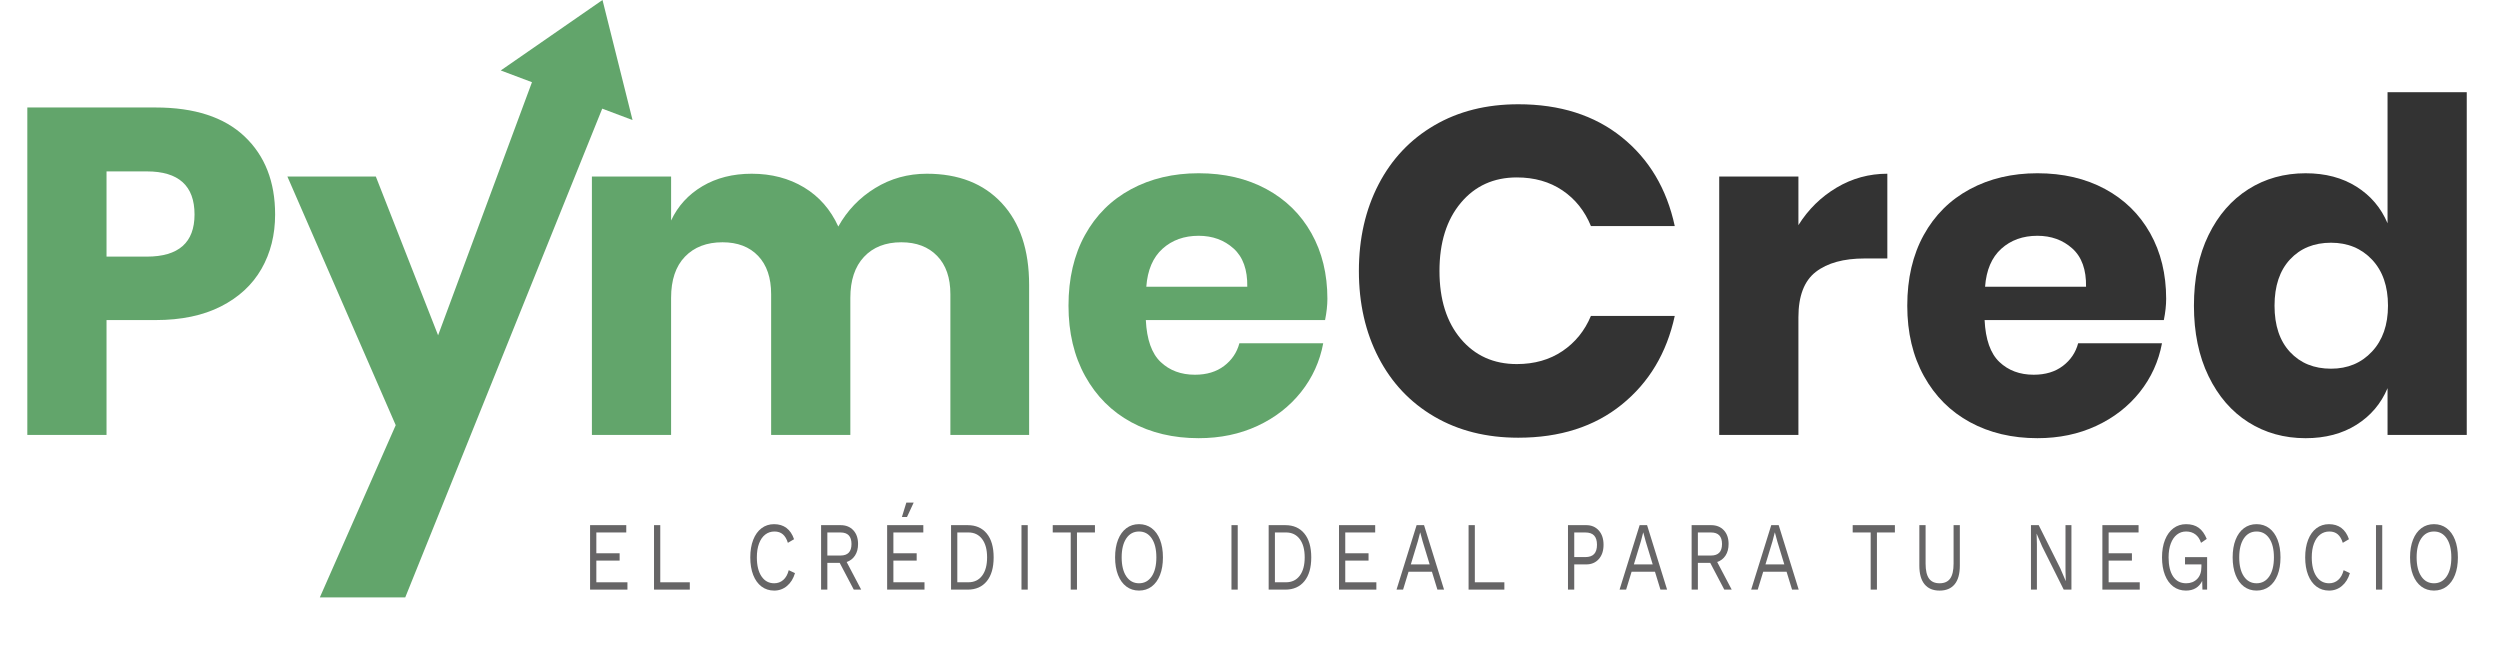
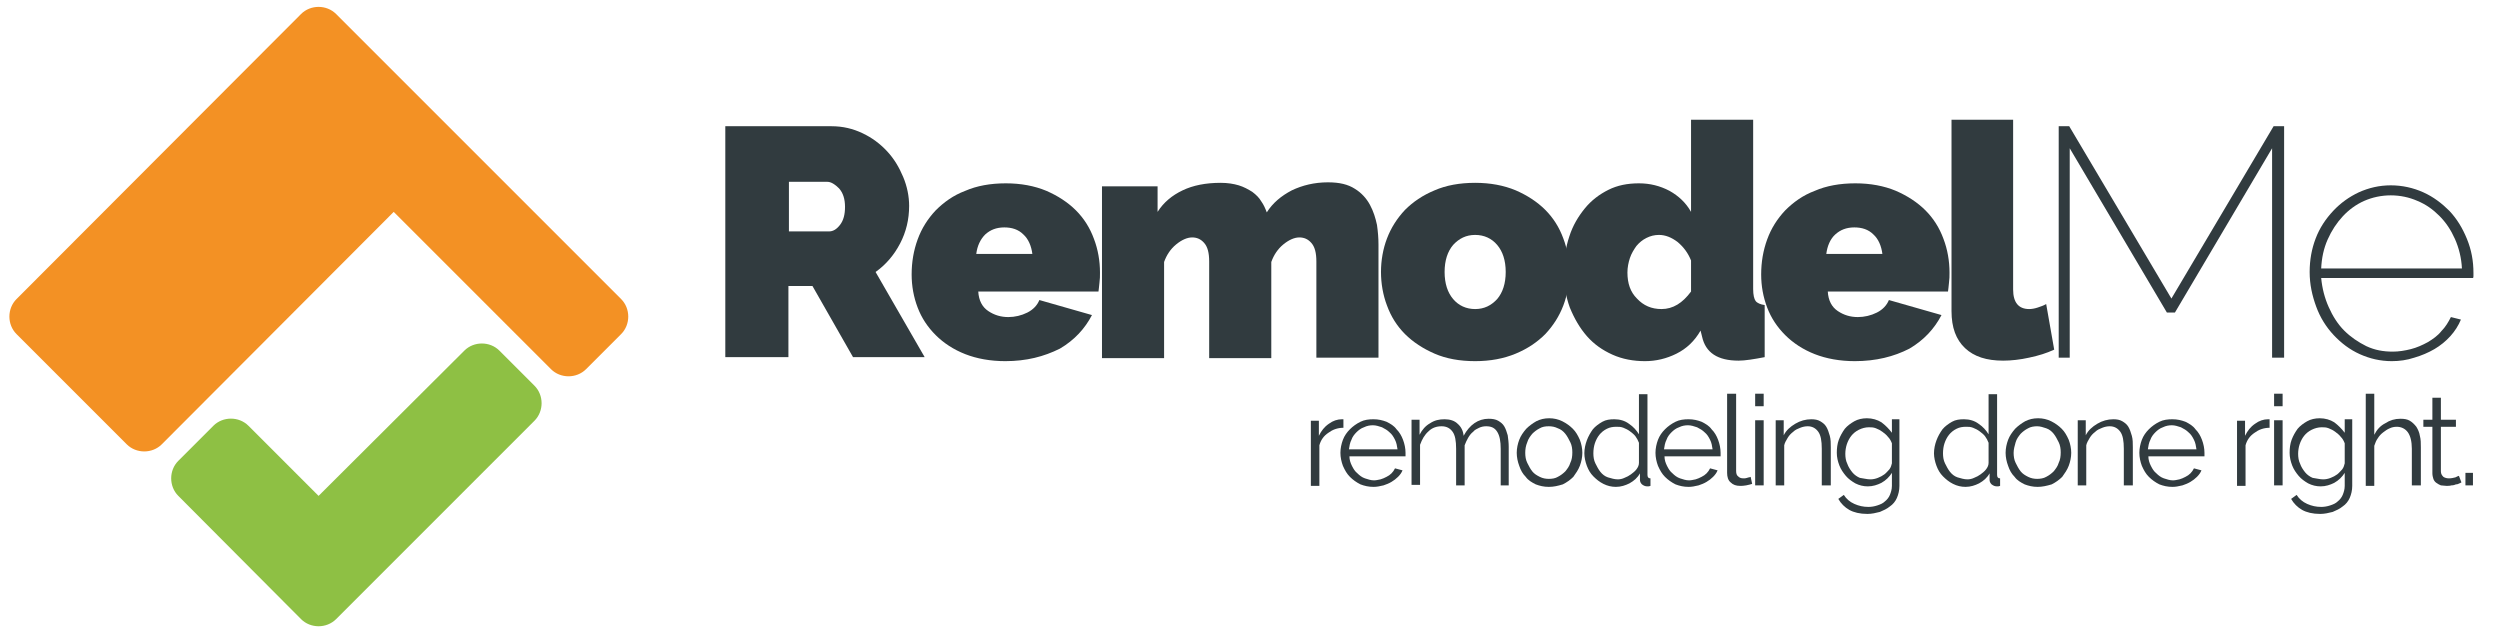
- <svg xmlns="http://www.w3.org/2000/svg" version="1.1" id="Capa_1" x="0px" y="0px" width="213px" height="55px" viewBox="0 0 213 55" enable-background="new 0 0 213 55" xml:space="preserve">
+ <svg xmlns="http://www.w3.org/2000/svg" version="1.1" id="Capa_1" x="0px" y="0px" viewBox="0 0 499.1 128" style="enable-background:new 0 0 499.1 128;" xml:space="preserve">
+   <style type="text/css">
+ 	.st0{fill:#313B3F;}
+ 	.st1{fill:#8EC044;}
+ 	.st2{fill:#F39124;}
+ </style>
  <g>
-     <path fill="#62A56B" d="M9.076,27.271v9.786H2.328V9.158h10.931c3.315,0,5.84,0.823,7.577,2.466   c1.736,1.645,2.604,3.861,2.604,6.649c0,1.736-0.388,3.282-1.164,4.637s-1.927,2.42-3.453,3.196   c-1.526,0.776-3.381,1.164-5.564,1.164H9.076z M16.574,18.273c0-2.447-1.355-3.67-4.064-3.67H9.076v7.261h3.433   C15.218,21.864,16.574,20.667,16.574,18.273z" />
-     <path fill="#62A56B" d="M85.353,17.307c1.552,1.671,2.328,3.992,2.328,6.965v12.785h-6.708V25.061c0-1.394-0.375-2.479-1.125-3.255   c-0.75-0.776-1.77-1.164-3.058-1.164c-1.342,0-2.401,0.414-3.177,1.243c-0.776,0.829-1.164,1.993-1.164,3.493v11.68h-6.748V25.061   c0-1.394-0.369-2.479-1.105-3.255c-0.737-0.776-1.75-1.164-3.039-1.164c-1.342,0-2.407,0.408-3.196,1.223   c-0.789,0.816-1.184,1.987-1.184,3.512v11.68H50.43V15.038h6.748v3.749c0.578-1.236,1.466-2.209,2.664-2.92   c1.197-0.71,2.598-1.065,4.202-1.065c1.684,0,3.17,0.389,4.459,1.164c1.289,0.776,2.262,1.888,2.92,3.334   c0.763-1.368,1.809-2.459,3.137-3.275c1.328-0.815,2.795-1.223,4.4-1.223C81.669,14.801,83.8,15.636,85.353,17.307z" />
-     <path fill="#62A56B" d="M112.896,27.271H97.625c0.079,1.657,0.499,2.848,1.263,3.571c0.763,0.724,1.736,1.085,2.92,1.085   c1,0,1.828-0.25,2.486-0.75c0.658-0.499,1.092-1.144,1.302-1.933h7.143c-0.29,1.552-0.921,2.939-1.894,4.163   c-0.974,1.223-2.21,2.184-3.709,2.88c-1.5,0.697-3.17,1.046-5.011,1.046c-2.158,0-4.071-0.454-5.742-1.361   c-1.671-0.908-2.979-2.216-3.926-3.927c-0.947-1.709-1.421-3.709-1.421-5.998c0-2.314,0.467-4.321,1.401-6.018   c0.934-1.697,2.243-2.999,3.927-3.907c1.683-0.907,3.604-1.361,5.761-1.361c2.183,0,4.104,0.448,5.761,1.342   c1.657,0.895,2.939,2.15,3.847,3.769c0.908,1.618,1.361,3.479,1.361,5.583C113.093,26.008,113.027,26.613,112.896,27.271z    M105.103,21.174c-0.803-0.723-1.795-1.085-2.979-1.085c-1.237,0-2.263,0.369-3.078,1.105c-0.816,0.737-1.276,1.815-1.381,3.236   h8.603C106.292,22.983,105.905,21.897,105.103,21.174z" />
+     <g>
+       <g>
+         <g>
+           <path class="st0" d="M268.2,85.4c-1.2,0-2.2,0.4-3,1c-0.9,0.6-1.5,1.4-1.8,2.5v8.1h-1.7v-13h1.6V87c0.5-1,1.1-1.8,2-2.4      c0.8-0.6,1.7-0.9,2.6-0.9c0.1,0,0.2,0,0.3,0V85.4z" />
+           <path class="st0" d="M274.2,97.2c-1,0-1.8-0.2-2.6-0.5c-0.8-0.4-1.5-0.9-2.1-1.5c-0.6-0.6-1-1.3-1.4-2.2      c-0.3-0.8-0.5-1.7-0.5-2.6c0-0.9,0.2-1.8,0.5-2.6c0.3-0.8,0.8-1.5,1.4-2.1c0.6-0.6,1.3-1.1,2.1-1.5c0.8-0.4,1.7-0.5,2.6-0.5      c1,0,1.8,0.2,2.6,0.5c0.8,0.4,1.5,0.8,2,1.5c0.6,0.6,1,1.3,1.3,2.1c0.3,0.8,0.5,1.7,0.5,2.6c0,0.1,0,0.3,0,0.4s0,0.2,0,0.3      h-11.2c0,0.7,0.2,1.3,0.5,1.9c0.3,0.6,0.6,1.1,1.1,1.5c0.4,0.4,0.9,0.8,1.5,1c0.6,0.2,1.2,0.4,1.8,0.4c0.4,0,0.8-0.1,1.3-0.2      c0.4-0.1,0.8-0.3,1.2-0.5c0.4-0.2,0.7-0.4,1-0.7c0.3-0.3,0.5-0.6,0.7-1l1.5,0.4c-0.2,0.5-0.5,0.9-0.9,1.3      c-0.4,0.4-0.8,0.7-1.3,1c-0.5,0.3-1,0.5-1.6,0.7C275.4,97.1,274.8,97.2,274.2,97.2z M279,89.7c-0.1-0.7-0.2-1.3-0.5-1.9      c-0.3-0.6-0.6-1.1-1.1-1.5c-0.4-0.4-0.9-0.7-1.5-1c-0.6-0.2-1.2-0.4-1.8-0.4s-1.2,0.1-1.8,0.4c-0.6,0.2-1.1,0.6-1.5,1      c-0.4,0.4-0.8,0.9-1,1.5c-0.3,0.6-0.4,1.2-0.5,1.9H279z" />
+           <path class="st0" d="M301.3,96.9h-1.7v-7.3c0-1.5-0.2-2.6-0.7-3.4s-1.2-1.1-2.2-1.1c-0.5,0-1,0.1-1.4,0.3      c-0.4,0.2-0.9,0.4-1.2,0.8c-0.4,0.3-0.7,0.7-1,1.2c-0.3,0.5-0.5,1-0.7,1.5v8h-1.7v-7.3c0-1.6-0.2-2.7-0.7-3.4      c-0.5-0.7-1.2-1.1-2.2-1.1c-1,0-1.9,0.3-2.6,1c-0.8,0.7-1.3,1.6-1.7,2.7v8h-1.7v-13h1.6v3c0.5-1,1.2-1.8,2.1-2.3      c0.9-0.6,1.8-0.8,2.9-0.8c1.1,0,2,0.3,2.6,0.9c0.7,0.6,1.1,1.4,1.2,2.4c1.2-2.2,2.9-3.4,5-3.4c0.7,0,1.4,0.1,1.9,0.4      c0.5,0.3,0.9,0.6,1.2,1.1c0.3,0.5,0.5,1.1,0.7,1.8c0.1,0.7,0.2,1.5,0.2,2.3V96.9z" />
+           <path class="st0" d="M309.2,97.2c-1,0-1.8-0.2-2.6-0.5c-0.8-0.4-1.5-0.8-2-1.5c-0.6-0.6-1-1.3-1.3-2.2c-0.3-0.8-0.5-1.7-0.5-2.6      c0-0.9,0.2-1.8,0.5-2.6c0.3-0.8,0.8-1.5,1.4-2.2c0.6-0.6,1.3-1.1,2-1.5c0.8-0.4,1.6-0.6,2.6-0.6c0.9,0,1.8,0.2,2.6,0.6      c0.8,0.4,1.5,0.9,2.1,1.5c0.6,0.6,1,1.3,1.4,2.2c0.3,0.8,0.5,1.7,0.5,2.6c0,0.9-0.2,1.8-0.5,2.6c-0.3,0.8-0.8,1.5-1.3,2.2      c-0.6,0.6-1.3,1.1-2.1,1.5C311,97,310.2,97.2,309.2,97.2z M304.5,90.4c0,0.7,0.1,1.4,0.4,2c0.3,0.6,0.6,1.2,1,1.7      c0.4,0.5,0.9,0.8,1.5,1.1c0.6,0.3,1.2,0.4,1.8,0.4c0.7,0,1.3-0.1,1.8-0.4c0.6-0.3,1.1-0.7,1.5-1.1c0.4-0.5,0.8-1,1-1.7      c0.3-0.6,0.4-1.3,0.4-2.1c0-0.7-0.1-1.4-0.4-2c-0.3-0.6-0.6-1.2-1-1.7c-0.4-0.5-0.9-0.9-1.5-1.1c-0.6-0.3-1.2-0.4-1.8-0.4      c-0.7,0-1.3,0.1-1.8,0.4c-0.6,0.3-1.1,0.7-1.5,1.1c-0.4,0.5-0.8,1-1,1.7C304.6,89,304.5,89.7,304.5,90.4z" />
+           <path class="st0" d="M322.6,97.2c-0.9,0-1.7-0.2-2.5-0.6c-0.8-0.4-1.4-0.9-2-1.5s-1-1.3-1.3-2.1c-0.3-0.8-0.5-1.7-0.5-2.5      c0-0.9,0.2-1.8,0.5-2.6s0.7-1.5,1.2-2.2c0.5-0.6,1.2-1.1,1.9-1.5c0.7-0.4,1.5-0.5,2.4-0.5c1.1,0,2.1,0.3,2.9,0.9      c0.9,0.6,1.5,1.3,2,2.1v-8h1.7v16.1c0,0.5,0.2,0.7,0.6,0.7v1.5c-0.2,0.1-0.4,0.1-0.6,0.1c-0.4,0-0.7-0.1-1.1-0.4      c-0.3-0.3-0.4-0.6-0.4-0.9v-1.3c-0.5,0.9-1.2,1.5-2.1,2C324.5,96.9,323.6,97.2,322.6,97.2z M323,95.7c0.4,0,0.9-0.1,1.3-0.3      c0.5-0.2,0.9-0.4,1.3-0.7c0.4-0.3,0.8-0.6,1.1-1c0.3-0.4,0.5-0.8,0.5-1.3v-4c-0.2-0.5-0.4-0.9-0.7-1.3c-0.3-0.4-0.7-0.7-1.1-1      c-0.4-0.3-0.8-0.5-1.3-0.7c-0.5-0.2-0.9-0.2-1.4-0.2c-0.7,0-1.3,0.1-1.9,0.4c-0.6,0.3-1.1,0.7-1.5,1.2c-0.4,0.5-0.7,1.1-0.9,1.7      c-0.2,0.6-0.3,1.3-0.3,2c0,0.7,0.1,1.4,0.4,2s0.6,1.2,1,1.7c0.4,0.5,0.9,0.9,1.5,1.1C321.7,95.5,322.3,95.7,323,95.7z" />
+           <path class="st0" d="M337.1,97.2c-1,0-1.8-0.2-2.6-0.5c-0.8-0.4-1.5-0.9-2.1-1.5c-0.6-0.6-1-1.3-1.4-2.2      c-0.3-0.8-0.5-1.7-0.5-2.6c0-0.9,0.2-1.8,0.5-2.6c0.3-0.8,0.8-1.5,1.4-2.1c0.6-0.6,1.3-1.1,2.1-1.5c0.8-0.4,1.7-0.5,2.6-0.5      c1,0,1.8,0.2,2.6,0.5c0.8,0.4,1.5,0.8,2,1.5c0.6,0.6,1,1.3,1.3,2.1c0.3,0.8,0.5,1.7,0.5,2.6c0,0.1,0,0.3,0,0.4s0,0.2,0,0.3      h-11.2c0,0.7,0.2,1.3,0.5,1.9c0.3,0.6,0.6,1.1,1.1,1.5c0.4,0.4,0.9,0.8,1.5,1c0.6,0.2,1.2,0.4,1.8,0.4c0.4,0,0.8-0.1,1.3-0.2      c0.4-0.1,0.8-0.3,1.2-0.5c0.4-0.2,0.7-0.4,1-0.7c0.3-0.3,0.5-0.6,0.7-1l1.5,0.4c-0.2,0.5-0.5,0.9-0.9,1.3      c-0.4,0.4-0.8,0.7-1.3,1c-0.5,0.3-1,0.5-1.6,0.7C338.3,97.1,337.7,97.2,337.1,97.2z M341.9,89.7c-0.1-0.7-0.2-1.3-0.5-1.9      c-0.3-0.6-0.6-1.1-1.1-1.5c-0.4-0.4-0.9-0.7-1.5-1c-0.6-0.2-1.2-0.4-1.8-0.4s-1.2,0.1-1.8,0.4c-0.6,0.2-1.1,0.6-1.5,1      c-0.4,0.4-0.8,0.9-1,1.5c-0.3,0.6-0.4,1.2-0.5,1.9H341.9z" />
+           <path class="st0" d="M344.9,78.6h1.7V94c0,0.5,0.1,0.9,0.4,1.1c0.3,0.3,0.6,0.4,1.1,0.4c0.2,0,0.4,0,0.7-0.1      c0.2-0.1,0.5-0.1,0.7-0.2l0.3,1.4c-0.3,0.1-0.7,0.2-1.2,0.3c-0.5,0.1-0.9,0.1-1.2,0.1c-0.8,0-1.4-0.2-1.9-0.7      c-0.5-0.4-0.7-1.1-0.7-1.9V78.6z" />
+           <path class="st0" d="M350.4,81.1v-2.5h1.7v2.5H350.4z M350.4,96.9v-13h1.7v13H350.4z" />
+           <path class="st0" d="M365.4,96.9h-1.7v-7.3c0-1.6-0.2-2.7-0.7-3.4c-0.5-0.7-1.2-1.1-2.1-1.1c-0.5,0-1,0.1-1.5,0.3      c-0.5,0.2-1,0.4-1.4,0.8c-0.4,0.3-0.8,0.7-1.1,1.2c-0.3,0.5-0.6,1-0.7,1.5v8h-1.7v-13h1.6v3c0.5-1,1.3-1.7,2.3-2.3      c1-0.6,2.1-0.9,3.2-0.9c0.7,0,1.3,0.1,1.8,0.4c0.5,0.3,0.9,0.6,1.2,1.1c0.3,0.5,0.5,1.1,0.7,1.8s0.2,1.5,0.2,2.3V96.9z" />
+           <path class="st0" d="M372.9,97.1c-0.9,0-1.7-0.2-2.5-0.6c-0.7-0.4-1.4-0.9-1.9-1.5c-0.5-0.6-1-1.3-1.3-2.1      c-0.3-0.8-0.5-1.6-0.5-2.5c0-0.9,0.1-1.8,0.4-2.6c0.3-0.8,0.7-1.5,1.2-2.2c0.5-0.6,1.2-1.1,1.9-1.5c0.7-0.4,1.6-0.6,2.5-0.6      c1.1,0,2.1,0.3,2.9,0.8c0.8,0.6,1.5,1.3,2.1,2.1v-2.7h1.5V97c0,0.9-0.2,1.7-0.5,2.4c-0.3,0.7-0.8,1.3-1.4,1.7      c-0.6,0.5-1.3,0.8-2,1.1c-0.8,0.2-1.6,0.4-2.5,0.4c-1.5,0-2.7-0.3-3.6-0.8c-0.9-0.5-1.7-1.3-2.2-2.2l1.1-0.8      c0.5,0.8,1.2,1.4,2.1,1.8c0.9,0.4,1.8,0.6,2.8,0.6c0.6,0,1.2-0.1,1.8-0.3c0.6-0.2,1.1-0.4,1.5-0.8c0.4-0.3,0.8-0.8,1-1.3      c0.2-0.5,0.4-1.1,0.4-1.8v-2.6c-0.5,0.8-1.2,1.5-2.1,2C374.8,96.8,373.9,97.1,372.9,97.1z M373.4,95.7c0.5,0,1-0.1,1.5-0.3      c0.5-0.2,0.9-0.4,1.3-0.7c0.4-0.3,0.7-0.7,1-1c0.3-0.4,0.4-0.8,0.5-1.2v-4c-0.2-0.5-0.4-0.9-0.8-1.3c-0.3-0.4-0.7-0.7-1.1-1      c-0.4-0.3-0.8-0.5-1.3-0.7c-0.5-0.2-0.9-0.2-1.4-0.2c-0.7,0-1.4,0.2-2,0.5c-0.6,0.3-1.1,0.7-1.5,1.2c-0.4,0.5-0.7,1.1-0.9,1.7      c-0.2,0.6-0.3,1.3-0.3,1.9c0,0.7,0.1,1.4,0.4,2c0.2,0.6,0.6,1.2,1,1.7c0.4,0.5,1,0.9,1.5,1.1C372.1,95.5,372.7,95.7,373.4,95.7z      " />
+           <path class="st0" d="M392.4,97.2c-0.9,0-1.7-0.2-2.5-0.6c-0.8-0.4-1.4-0.9-2-1.5s-1-1.3-1.3-2.1c-0.3-0.8-0.5-1.7-0.5-2.5      c0-0.9,0.2-1.8,0.5-2.6c0.3-0.8,0.7-1.5,1.2-2.2c0.5-0.6,1.2-1.1,1.9-1.5c0.7-0.4,1.5-0.5,2.4-0.5c1.1,0,2.1,0.3,2.9,0.9      c0.9,0.6,1.5,1.3,2,2.1v-8h1.7v16.1c0,0.5,0.2,0.7,0.6,0.7v1.5c-0.2,0.1-0.4,0.1-0.6,0.1c-0.4,0-0.7-0.1-1.1-0.4      c-0.3-0.3-0.4-0.6-0.4-0.9v-1.3c-0.5,0.9-1.2,1.5-2.1,2C394.3,96.9,393.4,97.2,392.4,97.2z M392.8,95.7c0.4,0,0.9-0.1,1.3-0.3      c0.5-0.2,0.9-0.4,1.3-0.7c0.4-0.3,0.8-0.6,1.1-1c0.3-0.4,0.5-0.8,0.5-1.3v-4c-0.2-0.5-0.4-0.9-0.7-1.3c-0.3-0.4-0.7-0.7-1.1-1      c-0.4-0.3-0.8-0.5-1.3-0.7c-0.5-0.2-0.9-0.2-1.4-0.2c-0.7,0-1.3,0.1-1.9,0.4c-0.6,0.3-1.1,0.7-1.5,1.2c-0.4,0.5-0.7,1.1-0.9,1.7      c-0.2,0.6-0.3,1.3-0.3,2c0,0.7,0.1,1.4,0.4,2s0.6,1.2,1,1.7c0.4,0.5,0.9,0.9,1.5,1.1C391.5,95.5,392.1,95.7,392.8,95.7z" />
+           <path class="st0" d="M406.8,97.2c-1,0-1.8-0.2-2.6-0.5c-0.8-0.4-1.5-0.8-2-1.5c-0.6-0.6-1-1.3-1.3-2.2c-0.3-0.8-0.5-1.7-0.5-2.6      c0-0.9,0.2-1.8,0.5-2.6c0.3-0.8,0.8-1.5,1.4-2.2c0.6-0.6,1.3-1.1,2-1.5c0.8-0.4,1.6-0.6,2.6-0.6c0.9,0,1.8,0.2,2.6,0.6      c0.8,0.4,1.5,0.9,2.1,1.5c0.6,0.6,1,1.3,1.4,2.2c0.3,0.8,0.5,1.7,0.5,2.6c0,0.9-0.2,1.8-0.5,2.6c-0.3,0.8-0.8,1.5-1.3,2.2      c-0.6,0.6-1.3,1.1-2.1,1.5C408.6,97,407.7,97.2,406.8,97.2z M402,90.4c0,0.7,0.1,1.4,0.4,2c0.3,0.6,0.6,1.2,1,1.7      c0.4,0.5,0.9,0.8,1.5,1.1c0.6,0.3,1.2,0.4,1.8,0.4s1.3-0.1,1.8-0.4c0.6-0.3,1.1-0.7,1.5-1.1c0.4-0.5,0.8-1,1-1.7      c0.3-0.6,0.4-1.3,0.4-2.1c0-0.7-0.1-1.4-0.4-2c-0.3-0.6-0.6-1.2-1-1.7c-0.4-0.5-0.9-0.9-1.5-1.1s-1.2-0.4-1.8-0.4      s-1.3,0.1-1.8,0.4c-0.6,0.3-1.1,0.7-1.5,1.1c-0.4,0.5-0.8,1-1,1.7C402.2,89,402,89.7,402,90.4z" />
+           <path class="st0" d="M425.7,96.9H424v-7.3c0-1.6-0.2-2.7-0.7-3.4c-0.5-0.7-1.2-1.1-2.1-1.1c-0.5,0-1,0.1-1.5,0.3      c-0.5,0.2-1,0.4-1.4,0.8c-0.4,0.3-0.8,0.7-1.1,1.2c-0.3,0.5-0.6,1-0.7,1.5v8h-1.7v-13h1.6v3c0.5-1,1.3-1.7,2.3-2.3      c1-0.6,2.1-0.9,3.2-0.9c0.7,0,1.3,0.1,1.8,0.4c0.5,0.3,0.9,0.6,1.2,1.1c0.3,0.5,0.5,1.1,0.7,1.8s0.2,1.5,0.2,2.3V96.9z" />
+           <path class="st0" d="M433.7,97.2c-1,0-1.8-0.2-2.6-0.5c-0.8-0.4-1.5-0.9-2.1-1.5c-0.6-0.6-1-1.3-1.4-2.2      c-0.3-0.8-0.5-1.7-0.5-2.6c0-0.9,0.2-1.8,0.5-2.6c0.3-0.8,0.8-1.5,1.4-2.1c0.6-0.6,1.3-1.1,2.1-1.5c0.8-0.4,1.7-0.5,2.6-0.5      c1,0,1.8,0.2,2.6,0.5c0.8,0.4,1.5,0.8,2,1.5c0.6,0.6,1,1.3,1.3,2.1c0.3,0.8,0.5,1.7,0.5,2.6c0,0.1,0,0.3,0,0.4s0,0.2,0,0.3      h-11.2c0,0.7,0.2,1.3,0.5,1.9c0.3,0.6,0.6,1.1,1.1,1.5c0.4,0.4,0.9,0.8,1.5,1c0.6,0.2,1.2,0.4,1.8,0.4c0.4,0,0.8-0.1,1.3-0.2      c0.4-0.1,0.8-0.3,1.2-0.5c0.4-0.2,0.7-0.4,1-0.7c0.3-0.3,0.5-0.6,0.7-1l1.5,0.4c-0.2,0.5-0.5,0.9-0.9,1.3      c-0.4,0.4-0.8,0.7-1.3,1c-0.5,0.3-1,0.5-1.6,0.7C434.9,97.1,434.3,97.2,433.7,97.2z M438.5,89.7c-0.1-0.7-0.2-1.3-0.5-1.9      c-0.3-0.6-0.6-1.1-1.1-1.5c-0.4-0.4-0.9-0.7-1.5-1c-0.6-0.2-1.2-0.4-1.8-0.4s-1.2,0.1-1.8,0.4c-0.6,0.2-1.1,0.6-1.5,1      c-0.4,0.4-0.8,0.9-1,1.5c-0.3,0.6-0.4,1.2-0.5,1.9H438.5z" />
+           <path class="st0" d="M453.1,85.4c-1.2,0-2.2,0.4-3,1c-0.9,0.6-1.5,1.4-1.8,2.5v8.1h-1.7v-13h1.6V87c0.5-1,1.1-1.8,2-2.4      c0.8-0.6,1.7-0.9,2.6-0.9c0.1,0,0.2,0,0.3,0V85.4z" />
+           <path class="st0" d="M454,81.1v-2.5h1.7v2.5H454z M454,96.9v-13h1.7v13H454z" />
+           <path class="st0" d="M463.3,97.1c-0.9,0-1.7-0.2-2.5-0.6c-0.7-0.4-1.4-0.9-1.9-1.5c-0.5-0.6-1-1.3-1.3-2.1      c-0.3-0.8-0.5-1.6-0.5-2.5c0-0.9,0.1-1.8,0.4-2.6s0.7-1.5,1.2-2.2c0.5-0.6,1.2-1.1,1.9-1.5c0.7-0.4,1.6-0.6,2.5-0.6      c1.1,0,2.1,0.3,2.9,0.8c0.8,0.6,1.5,1.3,2.1,2.1v-2.7h1.5V97c0,0.9-0.2,1.7-0.5,2.4c-0.3,0.7-0.8,1.3-1.4,1.7      c-0.6,0.5-1.3,0.8-2,1.1c-0.8,0.2-1.6,0.4-2.5,0.4c-1.5,0-2.7-0.3-3.6-0.8c-0.9-0.5-1.7-1.3-2.2-2.2l1.1-0.8      c0.5,0.8,1.2,1.4,2.1,1.8c0.9,0.4,1.8,0.6,2.8,0.6c0.6,0,1.2-0.1,1.8-0.3c0.6-0.2,1.1-0.4,1.5-0.8c0.4-0.3,0.8-0.8,1-1.3      c0.2-0.5,0.4-1.1,0.4-1.8v-2.6c-0.5,0.8-1.2,1.5-2.1,2C465.2,96.8,464.3,97.1,463.3,97.1z M463.8,95.7c0.5,0,1-0.1,1.5-0.3      c0.5-0.2,0.9-0.4,1.3-0.7c0.4-0.3,0.7-0.7,1-1c0.3-0.4,0.4-0.8,0.5-1.2v-4c-0.2-0.5-0.4-0.9-0.8-1.3c-0.3-0.4-0.7-0.7-1.1-1      c-0.4-0.3-0.8-0.5-1.3-0.7c-0.5-0.2-0.9-0.2-1.4-0.2c-0.7,0-1.4,0.2-2,0.5c-0.6,0.3-1.1,0.7-1.5,1.2c-0.4,0.5-0.7,1.1-0.9,1.7      c-0.2,0.6-0.3,1.3-0.3,1.9c0,0.7,0.1,1.4,0.4,2c0.2,0.6,0.6,1.2,1,1.7c0.4,0.5,1,0.9,1.5,1.1C462.5,95.5,463.1,95.7,463.8,95.7z      " />
+           <path class="st0" d="M483.2,96.9h-1.7v-7.3c0-1.5-0.3-2.6-0.8-3.3c-0.5-0.7-1.3-1.1-2.2-1.1c-0.5,0-1,0.1-1.4,0.3      c-0.5,0.2-0.9,0.5-1.3,0.8c-0.4,0.3-0.8,0.7-1.1,1.2c-0.3,0.4-0.5,0.9-0.7,1.5v8h-1.7V78.6h1.7v8.2c0.5-1,1.2-1.8,2.2-2.3      c0.9-0.6,1.9-0.9,3-0.9c0.8,0,1.4,0.1,1.9,0.4c0.5,0.3,0.9,0.7,1.3,1.2c0.3,0.5,0.6,1.1,0.7,1.8c0.2,0.7,0.2,1.5,0.2,2.3V96.9z" />
+           <path class="st0" d="M491.4,96.3c-0.1,0.1-0.2,0.1-0.4,0.2c-0.2,0.1-0.4,0.2-0.7,0.2c-0.2,0.1-0.5,0.2-0.9,0.2      c-0.3,0.1-0.7,0.1-1,0.1c-0.4,0-0.7-0.1-1.1-0.1c-0.3-0.1-0.6-0.3-0.9-0.5c-0.3-0.2-0.5-0.5-0.6-0.8c-0.1-0.3-0.2-0.7-0.2-1.1      v-9.3h-1.8v-1.4h1.8v-4.4h1.7v4.4h3v1.4h-3v8.9c0,0.5,0.2,0.8,0.5,1.1c0.3,0.2,0.7,0.3,1.1,0.3c0.5,0,0.9-0.1,1.3-0.2      c0.4-0.2,0.6-0.3,0.7-0.3L491.4,96.3z" />
+           <path class="st0" d="M492.2,96.9v-2.5h1.5v2.5H492.2z" />
+         </g>
+       </g>
+       <g>
+         <path class="st0" d="M144.8,71.4V25.2H166c2.3,0,4.3,0.5,6.2,1.4c1.9,0.9,3.5,2.1,4.9,3.6c1.4,1.5,2.4,3.2,3.2,5.1     c0.8,1.9,1.2,3.9,1.2,5.8c0,2.7-0.6,5.2-1.8,7.5c-1.2,2.3-2.8,4.2-4.9,5.7l9.8,17h-14.3l-8.1-14.2h-4.8v14.2H144.8z M157.5,46.2     h8c0.8,0,1.5-0.4,2.2-1.3c0.7-0.9,1-2.1,1-3.6c0-1.6-0.4-2.8-1.2-3.7c-0.8-0.8-1.6-1.3-2.3-1.3h-7.7V46.2z" />
+         <path class="st0" d="M200.7,72.1c-3,0-5.7-0.5-8-1.4c-2.3-0.9-4.3-2.2-5.9-3.8c-1.6-1.6-2.8-3.4-3.6-5.5     c-0.8-2.1-1.2-4.3-1.2-6.6c0-2.5,0.4-4.8,1.2-7c0.8-2.2,2-4.1,3.6-5.8c1.6-1.6,3.5-3,5.9-3.9c2.3-1,5-1.5,8.1-1.5     c3,0,5.7,0.5,8.1,1.5c2.3,1,4.3,2.3,5.9,3.9c1.6,1.6,2.8,3.5,3.6,5.7c0.8,2.1,1.2,4.4,1.2,6.7c0,0.7,0,1.3-0.1,2     c-0.1,0.7-0.1,1.3-0.2,1.8h-24c0.1,1.8,0.8,3.1,2,3.9c1.2,0.8,2.5,1.2,4,1.2c1.3,0,2.6-0.3,3.8-0.9c1.2-0.6,2-1.5,2.4-2.5l10.5,3     c-1.4,2.7-3.5,5-6.4,6.7C208.4,71.2,204.9,72.1,200.7,72.1z M206.1,50.7c-0.2-1.6-0.8-3-1.8-3.9c-1-1-2.3-1.4-3.8-1.4     c-1.6,0-2.8,0.5-3.8,1.4c-1,1-1.6,2.3-1.8,3.9H206.1z" />
+         <path class="st0" d="M275.2,71.4h-12.4V52.2c0-1.7-0.3-2.9-1-3.7c-0.7-0.8-1.5-1.1-2.4-1.1c-1,0-2.1,0.5-3.2,1.4     c-1.1,0.9-1.9,2.1-2.4,3.5v19.2h-12.4V52.2c0-1.7-0.3-2.9-1-3.7c-0.7-0.8-1.5-1.1-2.4-1.1c-1,0-2.1,0.5-3.2,1.4     c-1.1,0.9-1.9,2.1-2.4,3.5v19.2H220V37.2h11.1v5.1c1.2-1.9,2.9-3.3,5-4.3c2.1-1,4.6-1.5,7.6-1.5c1.4,0,2.6,0.2,3.6,0.5     c1,0.3,1.9,0.8,2.7,1.3c0.8,0.6,1.4,1.2,1.8,1.9c0.5,0.7,0.8,1.4,1.1,2.2c1.2-1.9,2.9-3.3,5-4.4c2.1-1,4.5-1.6,7.2-1.6     c2.3,0,4,0.4,5.4,1.3c1.3,0.8,2.3,1.9,3,3.2c0.7,1.3,1.1,2.6,1.4,4c0.2,1.4,0.3,2.7,0.3,3.9V71.4z" />
+         <path class="st0" d="M294.5,72.1c-3.1,0-5.8-0.5-8.1-1.5c-2.3-1-4.3-2.3-5.9-3.9c-1.6-1.6-2.8-3.5-3.6-5.7     c-0.8-2.1-1.2-4.4-1.2-6.7c0-2.3,0.4-4.6,1.2-6.7c0.8-2.1,2-4,3.6-5.7c1.6-1.6,3.5-2.9,5.9-3.9c2.3-1,5-1.5,8.1-1.5     c3,0,5.7,0.5,8.1,1.5c2.3,1,4.3,2.3,5.9,3.9c1.6,1.6,2.8,3.5,3.6,5.7c0.8,2.1,1.2,4.4,1.2,6.7c0,2.3-0.4,4.6-1.2,6.7     c-0.8,2.1-2,4-3.6,5.7c-1.6,1.6-3.5,2.9-5.9,3.9C300.2,71.6,297.5,72.1,294.5,72.1z M288.4,54.3c0,2.3,0.6,4.1,1.7,5.4     c1.1,1.3,2.6,2,4.4,2s3.2-0.7,4.4-2c1.1-1.3,1.7-3.1,1.7-5.4c0-2.3-0.6-4.1-1.7-5.4c-1.1-1.3-2.6-2-4.4-2s-3.2,0.7-4.4,2     C289,50.2,288.4,52,288.4,54.3z" />
+         <path class="st0" d="M328.4,72.1c-2.3,0-4.5-0.4-6.5-1.3c-2-0.9-3.7-2.1-5.1-3.7c-1.4-1.6-2.5-3.5-3.4-5.7     c-0.8-2.2-1.2-4.6-1.2-7.2c0-2.5,0.4-4.9,1.1-7c0.7-2.2,1.8-4,3.1-5.6c1.3-1.6,2.9-2.8,4.7-3.7c1.8-0.9,3.8-1.3,6.1-1.3     c2.2,0,4.2,0.5,6.1,1.5c1.8,1,3.3,2.4,4.3,4.2V23.9h12.4v33.8c0,1.2,0.2,2,0.5,2.4s1,0.7,1.8,0.8v10.4c-2.1,0.4-3.9,0.7-5.2,0.7     c-4.2,0-6.6-1.6-7.3-4.8l-0.3-1.2c-1.2,2.1-2.8,3.6-4.8,4.6C332.7,71.6,330.6,72.1,328.4,72.1z M331.7,61.7     c2.3,0,4.2-1.2,5.9-3.5V52c-0.6-1.5-1.5-2.7-2.7-3.7c-1.2-0.9-2.4-1.4-3.7-1.4c-0.9,0-1.7,0.2-2.5,0.6c-0.8,0.4-1.4,0.9-2,1.6     c-0.5,0.7-1,1.5-1.3,2.4c-0.3,0.9-0.5,1.9-0.5,2.9c0,2.2,0.6,3.9,1.9,5.2C328.1,61,329.7,61.7,331.7,61.7z" />
+         <path class="st0" d="M370.3,72.1c-3,0-5.7-0.5-8-1.4c-2.3-0.9-4.3-2.2-5.9-3.8c-1.6-1.6-2.8-3.4-3.6-5.5     c-0.8-2.1-1.2-4.3-1.2-6.6c0-2.5,0.4-4.8,1.2-7c0.8-2.2,2-4.1,3.6-5.8c1.6-1.6,3.5-3,5.9-3.9c2.3-1,5-1.5,8.1-1.5     c3,0,5.7,0.5,8.1,1.5c2.3,1,4.3,2.3,5.9,3.9c1.6,1.6,2.8,3.5,3.6,5.7c0.8,2.1,1.2,4.4,1.2,6.7c0,0.7,0,1.3-0.1,2     c-0.1,0.7-0.1,1.3-0.2,1.8h-24c0.1,1.8,0.8,3.1,2,3.9c1.2,0.8,2.5,1.2,4,1.2c1.3,0,2.6-0.3,3.8-0.9c1.2-0.6,2-1.5,2.4-2.5l10.5,3     c-1.4,2.7-3.5,5-6.4,6.7C378.1,71.2,374.5,72.1,370.3,72.1z M375.8,50.7c-0.2-1.6-0.8-3-1.8-3.9c-1-1-2.3-1.4-3.8-1.4     c-1.6,0-2.8,0.5-3.8,1.4s-1.6,2.3-1.8,3.9H375.8z" />
+         <path class="st0" d="M389.5,23.9h12.4v33.9c0,2.6,1.1,3.9,3.2,3.9c0.5,0,1.1-0.1,1.7-0.3s1.2-0.4,1.7-0.7l1.6,9.1     c-1.5,0.7-3.1,1.2-5,1.6c-1.8,0.4-3.6,0.6-5.2,0.6c-3.3,0-5.8-0.8-7.6-2.5c-1.8-1.7-2.7-4.1-2.7-7.4V23.9z" />
+         <path class="st0" d="M453.6,71.4V29.6l-19.4,32.8h-1.6l-19.4-32.8v41.8H411V25.2h2.1l20.4,34.4l20.4-34.4h2.1v46.2H453.6z" />
+         <path class="st0" d="M477.5,72.1c-2.3,0-4.4-0.5-6.4-1.4c-2-0.9-3.7-2.2-5.2-3.8c-1.5-1.6-2.7-3.5-3.5-5.7s-1.3-4.4-1.3-6.9     c0-2.4,0.4-4.6,1.2-6.7c0.8-2.1,2-3.9,3.5-5.5c1.5-1.6,3.2-2.8,5.1-3.7c2-0.9,4.1-1.4,6.4-1.4c2.3,0,4.5,0.5,6.5,1.4     c2,0.9,3.7,2.2,5.2,3.7c1.5,1.6,2.6,3.4,3.5,5.6s1.3,4.4,1.3,6.8c0,0.1,0,0.3,0,0.5c0,0.3,0,0.4-0.1,0.5h-30.3     c0.2,2.1,0.7,4,1.5,5.8c0.8,1.8,1.8,3.4,3.1,4.7c1.3,1.3,2.8,2.3,4.4,3.1c1.7,0.8,3.4,1.1,5.3,1.1c1.2,0,2.4-0.2,3.6-0.5     c1.2-0.3,2.3-0.8,3.4-1.4c1-0.6,2-1.3,2.7-2.2c0.8-0.8,1.4-1.8,1.9-2.8l2,0.5c-0.5,1.2-1.2,2.3-2.1,3.3c-0.9,1-2,1.9-3.2,2.6     c-1.2,0.7-2.6,1.3-4,1.7C480.5,71.9,479,72.1,477.5,72.1z M491.5,53.6c-0.1-2.1-0.6-4.1-1.4-5.9c-0.8-1.8-1.8-3.3-3.1-4.6     c-1.3-1.3-2.7-2.3-4.4-3c-1.6-0.7-3.4-1.1-5.3-1.1c-1.9,0-3.7,0.4-5.3,1.1c-1.6,0.7-3.1,1.8-4.3,3.1c-1.2,1.3-2.2,2.8-3,4.6     c-0.8,1.8-1.2,3.7-1.3,5.8H491.5z" />
+       </g>
+     </g>
+     <path class="st1" d="M35.6,99c-1.9-1.9-1.9-5.1,0-7l7-7c1.9-1.9,5.1-1.9,7,0l14,14L92.7,70c1.9-1.9,5.1-1.9,7,0l7,7   c1.9,1.9,1.9,5.1,0,7l-39.6,39.6c-1.9,1.9-5.1,1.9-7,0L35.6,99z" />
+     <path class="st2" d="M124,59.7c1.9,1.9,1.9,5.1,0,7l-7,7c-1.9,1.9-5.1,1.9-7,0L78.6,42.3L32.3,88.7c-1.9,1.9-5.1,1.9-7,0l-22-22   c-1.9-1.9-1.9-5.1,0-7L60.1,2.8c1.9-1.9,5.1-1.9,7,0L124,59.7z" />
  </g>
-   <g>
-     <path fill="#333333" d="M138.171,11.684c2.328,1.868,3.834,4.394,4.518,7.576h-7.142c-0.527-1.289-1.336-2.302-2.427-3.039   c-1.092-0.736-2.387-1.104-3.887-1.104c-1.973,0-3.565,0.724-4.775,2.17c-1.21,1.447-1.815,3.381-1.815,5.801   c0,2.421,0.605,4.348,1.815,5.781c1.21,1.434,2.802,2.15,4.775,2.15c1.5,0,2.795-0.368,3.887-1.105   c1.091-0.736,1.9-1.736,2.427-2.999h7.142c-0.684,3.157-2.19,5.676-4.518,7.557s-5.268,2.821-8.819,2.821   c-2.71,0-5.091-0.598-7.143-1.795c-2.052-1.197-3.637-2.874-4.755-5.031c-1.119-2.157-1.677-4.617-1.677-7.379   s0.559-5.222,1.677-7.379c1.118-2.157,2.703-3.834,4.755-5.031c2.052-1.197,4.433-1.795,7.143-1.795   C132.903,8.882,135.843,9.816,138.171,11.684z" />
-     <path fill="#333333" d="M156.48,15.985c1.328-0.79,2.769-1.184,4.321-1.184v7.221h-1.934c-1.789,0-3.176,0.382-4.163,1.145   c-0.986,0.763-1.479,2.052-1.479,3.867v10.023h-6.748V15.038h6.748v4.144C154.066,17.839,155.152,16.774,156.48,15.985z" />
-     <path fill="#333333" d="M184.359,27.271h-15.271c0.079,1.657,0.499,2.848,1.263,3.571c0.763,0.724,1.736,1.085,2.92,1.085   c1,0,1.828-0.25,2.486-0.75c0.658-0.499,1.092-1.144,1.302-1.933h7.143c-0.29,1.552-0.921,2.939-1.894,4.163   c-0.974,1.223-2.21,2.184-3.709,2.88c-1.5,0.697-3.17,1.046-5.011,1.046c-2.158,0-4.071-0.454-5.742-1.361   c-1.671-0.908-2.979-2.216-3.926-3.927c-0.947-1.709-1.421-3.709-1.421-5.998c0-2.314,0.467-4.321,1.401-6.018   c0.934-1.697,2.243-2.999,3.927-3.907c1.683-0.907,3.604-1.361,5.761-1.361c2.183,0,4.104,0.448,5.761,1.342   c1.657,0.895,2.939,2.15,3.847,3.769c0.908,1.618,1.361,3.479,1.361,5.583C184.557,26.008,184.491,26.613,184.359,27.271z    M176.566,21.174c-0.803-0.723-1.795-1.085-2.979-1.085c-1.237,0-2.263,0.369-3.078,1.105c-0.816,0.737-1.276,1.815-1.381,3.236   h8.603C177.756,22.983,177.368,21.897,176.566,21.174z" />
-     <path fill="#333333" d="M200.775,15.906c1.209,0.763,2.091,1.802,2.644,3.117V7.856h6.748v29.201h-6.748v-3.985   c-0.552,1.315-1.434,2.354-2.644,3.117c-1.21,0.763-2.658,1.145-4.341,1.145c-1.815,0-3.44-0.454-4.874-1.361   c-1.434-0.908-2.565-2.216-3.394-3.927c-0.829-1.709-1.243-3.709-1.243-5.998c0-2.314,0.415-4.321,1.243-6.018   s1.959-2.999,3.394-3.907c1.434-0.907,3.058-1.361,4.874-1.361C198.117,14.761,199.564,15.143,200.775,15.906z M195.112,22.101   c-0.882,0.947-1.322,2.263-1.322,3.946c0,1.684,0.44,2.999,1.322,3.946c0.881,0.947,2.045,1.42,3.492,1.42   c1.42,0,2.584-0.486,3.492-1.46c0.908-0.973,1.361-2.275,1.361-3.907c0-1.657-0.454-2.965-1.361-3.926   c-0.908-0.96-2.072-1.44-3.492-1.44C197.157,20.681,195.993,21.154,195.112,22.101z" />
-   </g>
-   <g>
-     <path fill="#666566" d="M53.458,49.611v0.624h-3.183v-5.493h3.083v0.624h-2.55v1.773h1.984v0.624h-1.984v1.848H53.458z" />
-     <path fill="#666566" d="M58.771,49.611v0.624h-3.049v-5.493h0.533v4.869H58.771z" />
-     <path fill="#666566" d="M67.054,49.923c-0.315,0.264-0.679,0.395-1.092,0.395c-0.413,0-0.772-0.115-1.079-0.345   c-0.306-0.23-0.542-0.558-0.709-0.982c-0.167-0.425-0.25-0.925-0.25-1.502c0-0.571,0.083-1.071,0.25-1.498s0.403-0.756,0.709-0.986   c0.306-0.23,0.662-0.346,1.065-0.346c0.421,0,0.776,0.108,1.062,0.325s0.5,0.536,0.643,0.957l-0.526,0.308   c-0.098-0.322-0.24-0.563-0.426-0.724c-0.187-0.161-0.424-0.241-0.712-0.241c-0.302,0-0.566,0.087-0.792,0.262   s-0.402,0.428-0.526,0.761c-0.125,0.333-0.187,0.727-0.187,1.182c0,0.688,0.132,1.228,0.396,1.619s0.625,0.587,1.082,0.587   c0.297,0,0.555-0.094,0.772-0.283c0.217-0.188,0.373-0.466,0.466-0.832l0.533,0.25C67.596,49.295,67.369,49.66,67.054,49.923z" />
-     <path fill="#666566" d="M71.542,47.955H70.49v2.281h-0.533v-5.493h1.665c0.448,0,0.808,0.144,1.079,0.433   c0.271,0.289,0.406,0.68,0.406,1.174c0,0.388-0.086,0.716-0.26,0.982c-0.173,0.266-0.411,0.449-0.712,0.549l1.238,2.355h-0.632   L71.542,47.955z M70.49,47.331h1.125c0.622,0,0.932-0.327,0.932-0.982s-0.311-0.982-0.932-0.982H70.49V47.331z" />
-     <path fill="#666566" d="M78.767,49.611v0.624h-3.183v-5.493h3.083v0.624h-2.55v1.773h1.984v0.624h-1.984v1.848H78.767z    M77.275,44.051h-0.433l0.379-1.232h0.626L77.275,44.051z" />
-     <path fill="#666566" d="M84.073,45.458c0.391,0.477,0.586,1.154,0.586,2.031s-0.195,1.554-0.586,2.031   c-0.391,0.478-0.932,0.716-1.625,0.716H81.03v-5.493h1.418C83.141,44.742,83.683,44.98,84.073,45.458z M83.677,49.049   c0.282-0.375,0.423-0.895,0.423-1.561s-0.141-1.186-0.423-1.561c-0.282-0.375-0.673-0.562-1.175-0.562h-0.939v4.245h0.939   C83.003,49.611,83.395,49.424,83.677,49.049z" />
-     <path fill="#666566" d="M87.563,50.235H87.03v-5.493h0.533V50.235z" />
-     <path fill="#666566" d="M93.289,45.366h-1.531v4.869h-0.533v-4.869h-1.532v-0.624h3.596V45.366z" />
-     <path fill="#666566" d="M98.123,45.004c0.307,0.23,0.543,0.558,0.709,0.982s0.25,0.925,0.25,1.502s-0.083,1.078-0.25,1.502   c-0.167,0.424-0.403,0.752-0.709,0.982c-0.306,0.23-0.666,0.345-1.079,0.345c-0.413,0-0.772-0.115-1.079-0.345   c-0.306-0.23-0.542-0.558-0.709-0.982c-0.167-0.425-0.25-0.925-0.25-1.502s0.083-1.078,0.25-1.502s0.403-0.752,0.709-0.982   c0.306-0.23,0.666-0.346,1.079-0.346C97.457,44.659,97.816,44.774,98.123,45.004z M95.962,45.87   c-0.264,0.392-0.396,0.931-0.396,1.619s0.132,1.228,0.396,1.619s0.625,0.587,1.082,0.587s0.818-0.196,1.082-0.587   s0.396-0.931,0.396-1.619s-0.132-1.228-0.396-1.619c-0.264-0.391-0.625-0.586-1.082-0.586S96.226,45.479,95.962,45.87z" />
-     <path fill="#666566" d="M105.454,50.235h-0.533v-5.493h0.533V50.235z" />
-     <path fill="#666566" d="M111.133,45.458c0.391,0.477,0.586,1.154,0.586,2.031s-0.195,1.554-0.586,2.031   c-0.391,0.478-0.932,0.716-1.625,0.716h-1.418v-5.493h1.418C110.201,44.742,110.743,44.98,111.133,45.458z M110.737,49.049   c0.282-0.375,0.423-0.895,0.423-1.561s-0.141-1.186-0.423-1.561c-0.282-0.375-0.673-0.562-1.175-0.562h-0.939v4.245h0.939   C110.063,49.611,110.455,49.424,110.737,49.049z" />
-     <path fill="#666566" d="M117.266,49.611v0.624h-3.183v-5.493h3.083v0.624h-2.55v1.773h1.984v0.624h-1.984v1.848H117.266z" />
-     <path fill="#666566" d="M122,48.712h-1.991l-0.466,1.523h-0.559l1.711-5.493h0.633l1.705,5.493h-0.566L122,48.712z M121.807,48.088   l-0.593-1.948l-0.207-0.766h-0.013l-0.193,0.741l-0.599,1.973H121.807z" />
-     <path fill="#666566" d="M128.172,49.611v0.624h-3.049v-5.493h0.533v4.869H128.172z" />
-     <path fill="#666566" d="M136.216,45.196c0.271,0.302,0.406,0.709,0.406,1.219c0,0.511-0.136,0.917-0.406,1.219   c-0.271,0.303-0.628,0.454-1.072,0.454h-1.019v2.147h-0.533v-5.493h1.551C135.588,44.742,135.945,44.893,136.216,45.196z    M135.82,47.202c0.162-0.175,0.243-0.437,0.243-0.787s-0.081-0.612-0.243-0.787s-0.414-0.262-0.755-0.262h-0.939v2.098h0.939   C135.406,47.464,135.658,47.376,135.82,47.202z" />
-     <path fill="#666566" d="M141.003,48.712h-1.991l-0.466,1.523h-0.559l1.711-5.493h0.633l1.705,5.493h-0.566L141.003,48.712z    M140.811,48.088l-0.593-1.948l-0.207-0.766h-0.013l-0.193,0.741l-0.599,1.973H140.811z" />
-     <path fill="#666566" d="M145.711,47.955h-1.052v2.281h-0.533v-5.493h1.665c0.448,0,0.808,0.144,1.079,0.433   c0.271,0.289,0.406,0.68,0.406,1.174c0,0.388-0.086,0.716-0.26,0.982c-0.173,0.266-0.411,0.449-0.712,0.549l1.238,2.355h-0.632   L145.711,47.955z M144.659,47.331h1.125c0.622,0,0.932-0.327,0.932-0.982s-0.311-0.982-0.932-0.982h-1.125V47.331z" />
-     <path fill="#666566" d="M152.216,48.712h-1.991l-0.466,1.523H149.2l1.711-5.493h0.633l1.705,5.493h-0.566L152.216,48.712z    M152.023,48.088l-0.593-1.948l-0.207-0.766h-0.013l-0.193,0.741l-0.599,1.973H152.023z" />
-     <path fill="#666566" d="M161.445,45.366h-1.531v4.869h-0.533v-4.869h-1.532v-0.624h3.596V45.366z" />
-     <path fill="#666566" d="M166.978,48.188c0,0.705-0.147,1.236-0.443,1.594c-0.295,0.358-0.722,0.537-1.282,0.537   c-0.559,0-0.986-0.18-1.282-0.541c-0.295-0.36-0.443-0.89-0.443-1.589v-3.446h0.533v3.279c0,0.577,0.097,1,0.29,1.269   c0.193,0.27,0.494,0.404,0.902,0.404c0.409,0,0.709-0.134,0.902-0.404c0.193-0.269,0.29-0.692,0.29-1.269v-3.279h0.533V48.188z" />
-     <path fill="#666566" d="M176.487,50.235h-0.659l-1.838-3.679l-0.466-1.082h-0.006l0.026,0.882v3.878h-0.506v-5.493h0.659   l1.831,3.662L176,49.503h0.007l-0.027-0.882v-3.878h0.506V50.235z" />
-     <path fill="#666566" d="M182.306,49.611v0.624h-3.183v-5.493h3.083v0.624h-2.55v1.773h1.984v0.624h-1.984v1.848H182.306z" />
-     <path fill="#666566" d="M188.046,47.464v2.771h-0.399l-0.02-0.741c-0.129,0.266-0.31,0.47-0.543,0.612   c-0.233,0.142-0.514,0.212-0.842,0.212c-0.413,0-0.772-0.115-1.079-0.345c-0.306-0.23-0.542-0.558-0.709-0.982   c-0.167-0.425-0.25-0.925-0.25-1.502c0-0.571,0.085-1.071,0.256-1.498s0.411-0.756,0.719-0.986c0.309-0.23,0.667-0.346,1.075-0.346   c0.435,0,0.793,0.103,1.076,0.308c0.282,0.205,0.509,0.521,0.683,0.949l-0.486,0.333c-0.098-0.311-0.256-0.549-0.476-0.716   s-0.485-0.25-0.796-0.25c-0.297,0-0.558,0.089-0.782,0.266c-0.224,0.178-0.398,0.432-0.522,0.762   c-0.125,0.33-0.187,0.723-0.187,1.178c0,0.699,0.128,1.242,0.386,1.627c0.257,0.386,0.628,0.579,1.112,0.579   c0.382,0,0.693-0.122,0.936-0.366c0.242-0.244,0.363-0.594,0.363-1.049v-0.191h-1.398v-0.624H188.046z" />
-     <path fill="#666566" d="M193.339,45.004c0.307,0.23,0.543,0.558,0.709,0.982s0.25,0.925,0.25,1.502s-0.083,1.078-0.25,1.502   c-0.167,0.424-0.403,0.752-0.709,0.982c-0.306,0.23-0.666,0.345-1.079,0.345c-0.413,0-0.772-0.115-1.079-0.345   c-0.306-0.23-0.542-0.558-0.709-0.982c-0.167-0.425-0.25-0.925-0.25-1.502s0.083-1.078,0.25-1.502s0.403-0.752,0.709-0.982   c0.306-0.23,0.666-0.346,1.079-0.346C192.673,44.659,193.033,44.774,193.339,45.004z M191.178,45.87   c-0.264,0.392-0.396,0.931-0.396,1.619s0.132,1.228,0.396,1.619s0.625,0.587,1.082,0.587s0.818-0.196,1.082-0.587   s0.396-0.931,0.396-1.619s-0.132-1.228-0.396-1.619c-0.264-0.391-0.625-0.586-1.082-0.586S191.442,45.479,191.178,45.87z" />
-     <path fill="#666566" d="M199.532,49.923c-0.315,0.264-0.679,0.395-1.092,0.395c-0.413,0-0.772-0.115-1.079-0.345   c-0.306-0.23-0.542-0.558-0.709-0.982c-0.167-0.425-0.25-0.925-0.25-1.502c0-0.571,0.083-1.071,0.25-1.498s0.403-0.756,0.709-0.986   c0.306-0.23,0.662-0.346,1.065-0.346c0.421,0,0.776,0.108,1.062,0.325s0.5,0.536,0.643,0.957l-0.526,0.308   c-0.098-0.322-0.24-0.563-0.426-0.724c-0.187-0.161-0.424-0.241-0.712-0.241c-0.302,0-0.566,0.087-0.792,0.262   s-0.402,0.428-0.526,0.761c-0.125,0.333-0.187,0.727-0.187,1.182c0,0.688,0.132,1.228,0.396,1.619s0.625,0.587,1.082,0.587   c0.297,0,0.555-0.094,0.772-0.283c0.217-0.188,0.373-0.466,0.466-0.832l0.533,0.25C200.073,49.295,199.847,49.66,199.532,49.923z" />
-     <path fill="#666566" d="M202.967,50.235h-0.533v-5.493h0.533V50.235z" />
-     <path fill="#666566" d="M208.454,45.004c0.307,0.23,0.543,0.558,0.709,0.982s0.25,0.925,0.25,1.502s-0.083,1.078-0.25,1.502   c-0.167,0.424-0.403,0.752-0.709,0.982c-0.306,0.23-0.666,0.345-1.079,0.345c-0.413,0-0.772-0.115-1.079-0.345   c-0.306-0.23-0.542-0.558-0.709-0.982c-0.167-0.425-0.25-0.925-0.25-1.502s0.083-1.078,0.25-1.502s0.403-0.752,0.709-0.982   c0.306-0.23,0.666-0.346,1.079-0.346C207.788,44.659,208.147,44.774,208.454,45.004z M206.293,45.87   c-0.264,0.392-0.396,0.931-0.396,1.619s0.132,1.228,0.396,1.619s0.625,0.587,1.082,0.587s0.818-0.196,1.082-0.587   s0.396-0.931,0.396-1.619s-0.132-1.228-0.396-1.619c-0.264-0.391-0.625-0.586-1.082-0.586S206.557,45.479,206.293,45.87z" />
-   </g>
-   <polygon fill="#62A56B" points="33.717,36.228 24.484,15.038 32.02,15.038 37.326,28.568 45.813,5.684 52.749,5.684 34.528,50.896   27.251,50.896 33.715,36.227 " />
-   <polygon fill="#62A56B" points="51.333,0 42.665,6.003 53.893,10.229 " />
-   <g>
- </g>
-   <g>
- </g>
-   <g>
- </g>
-   <g>
- </g>
-   <g>
- </g>
-   <g>
- </g>
</svg>
